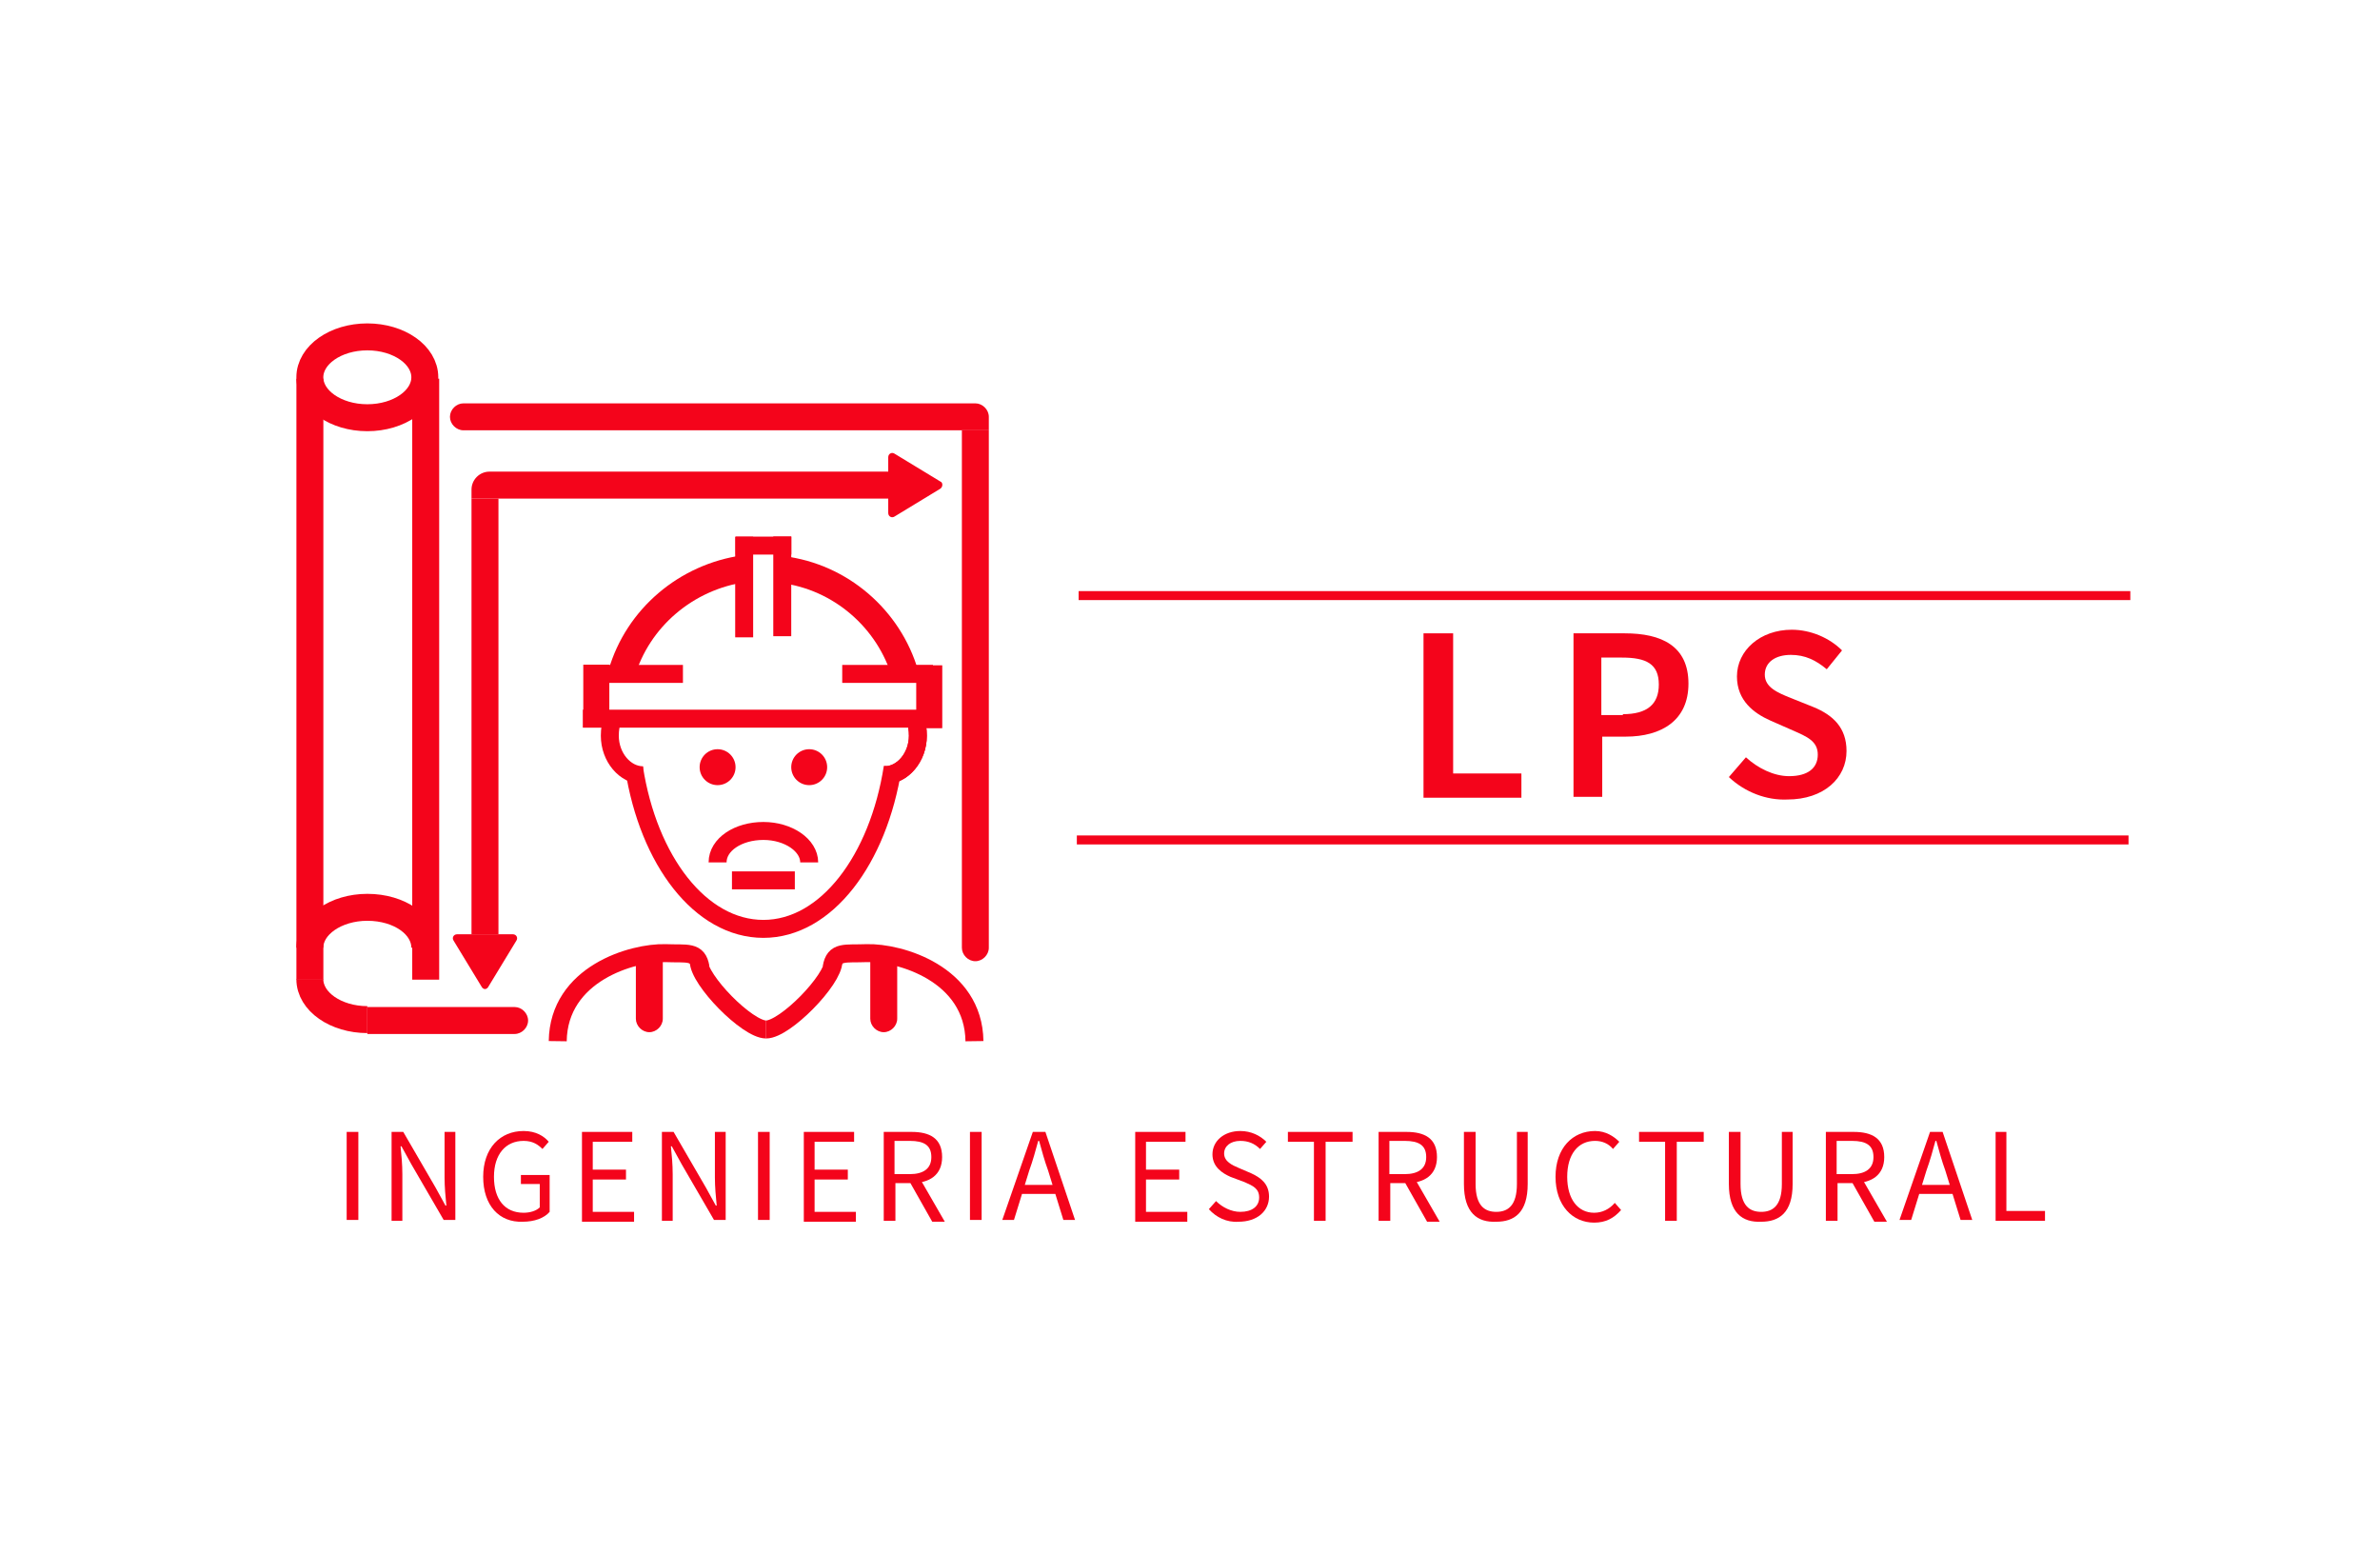
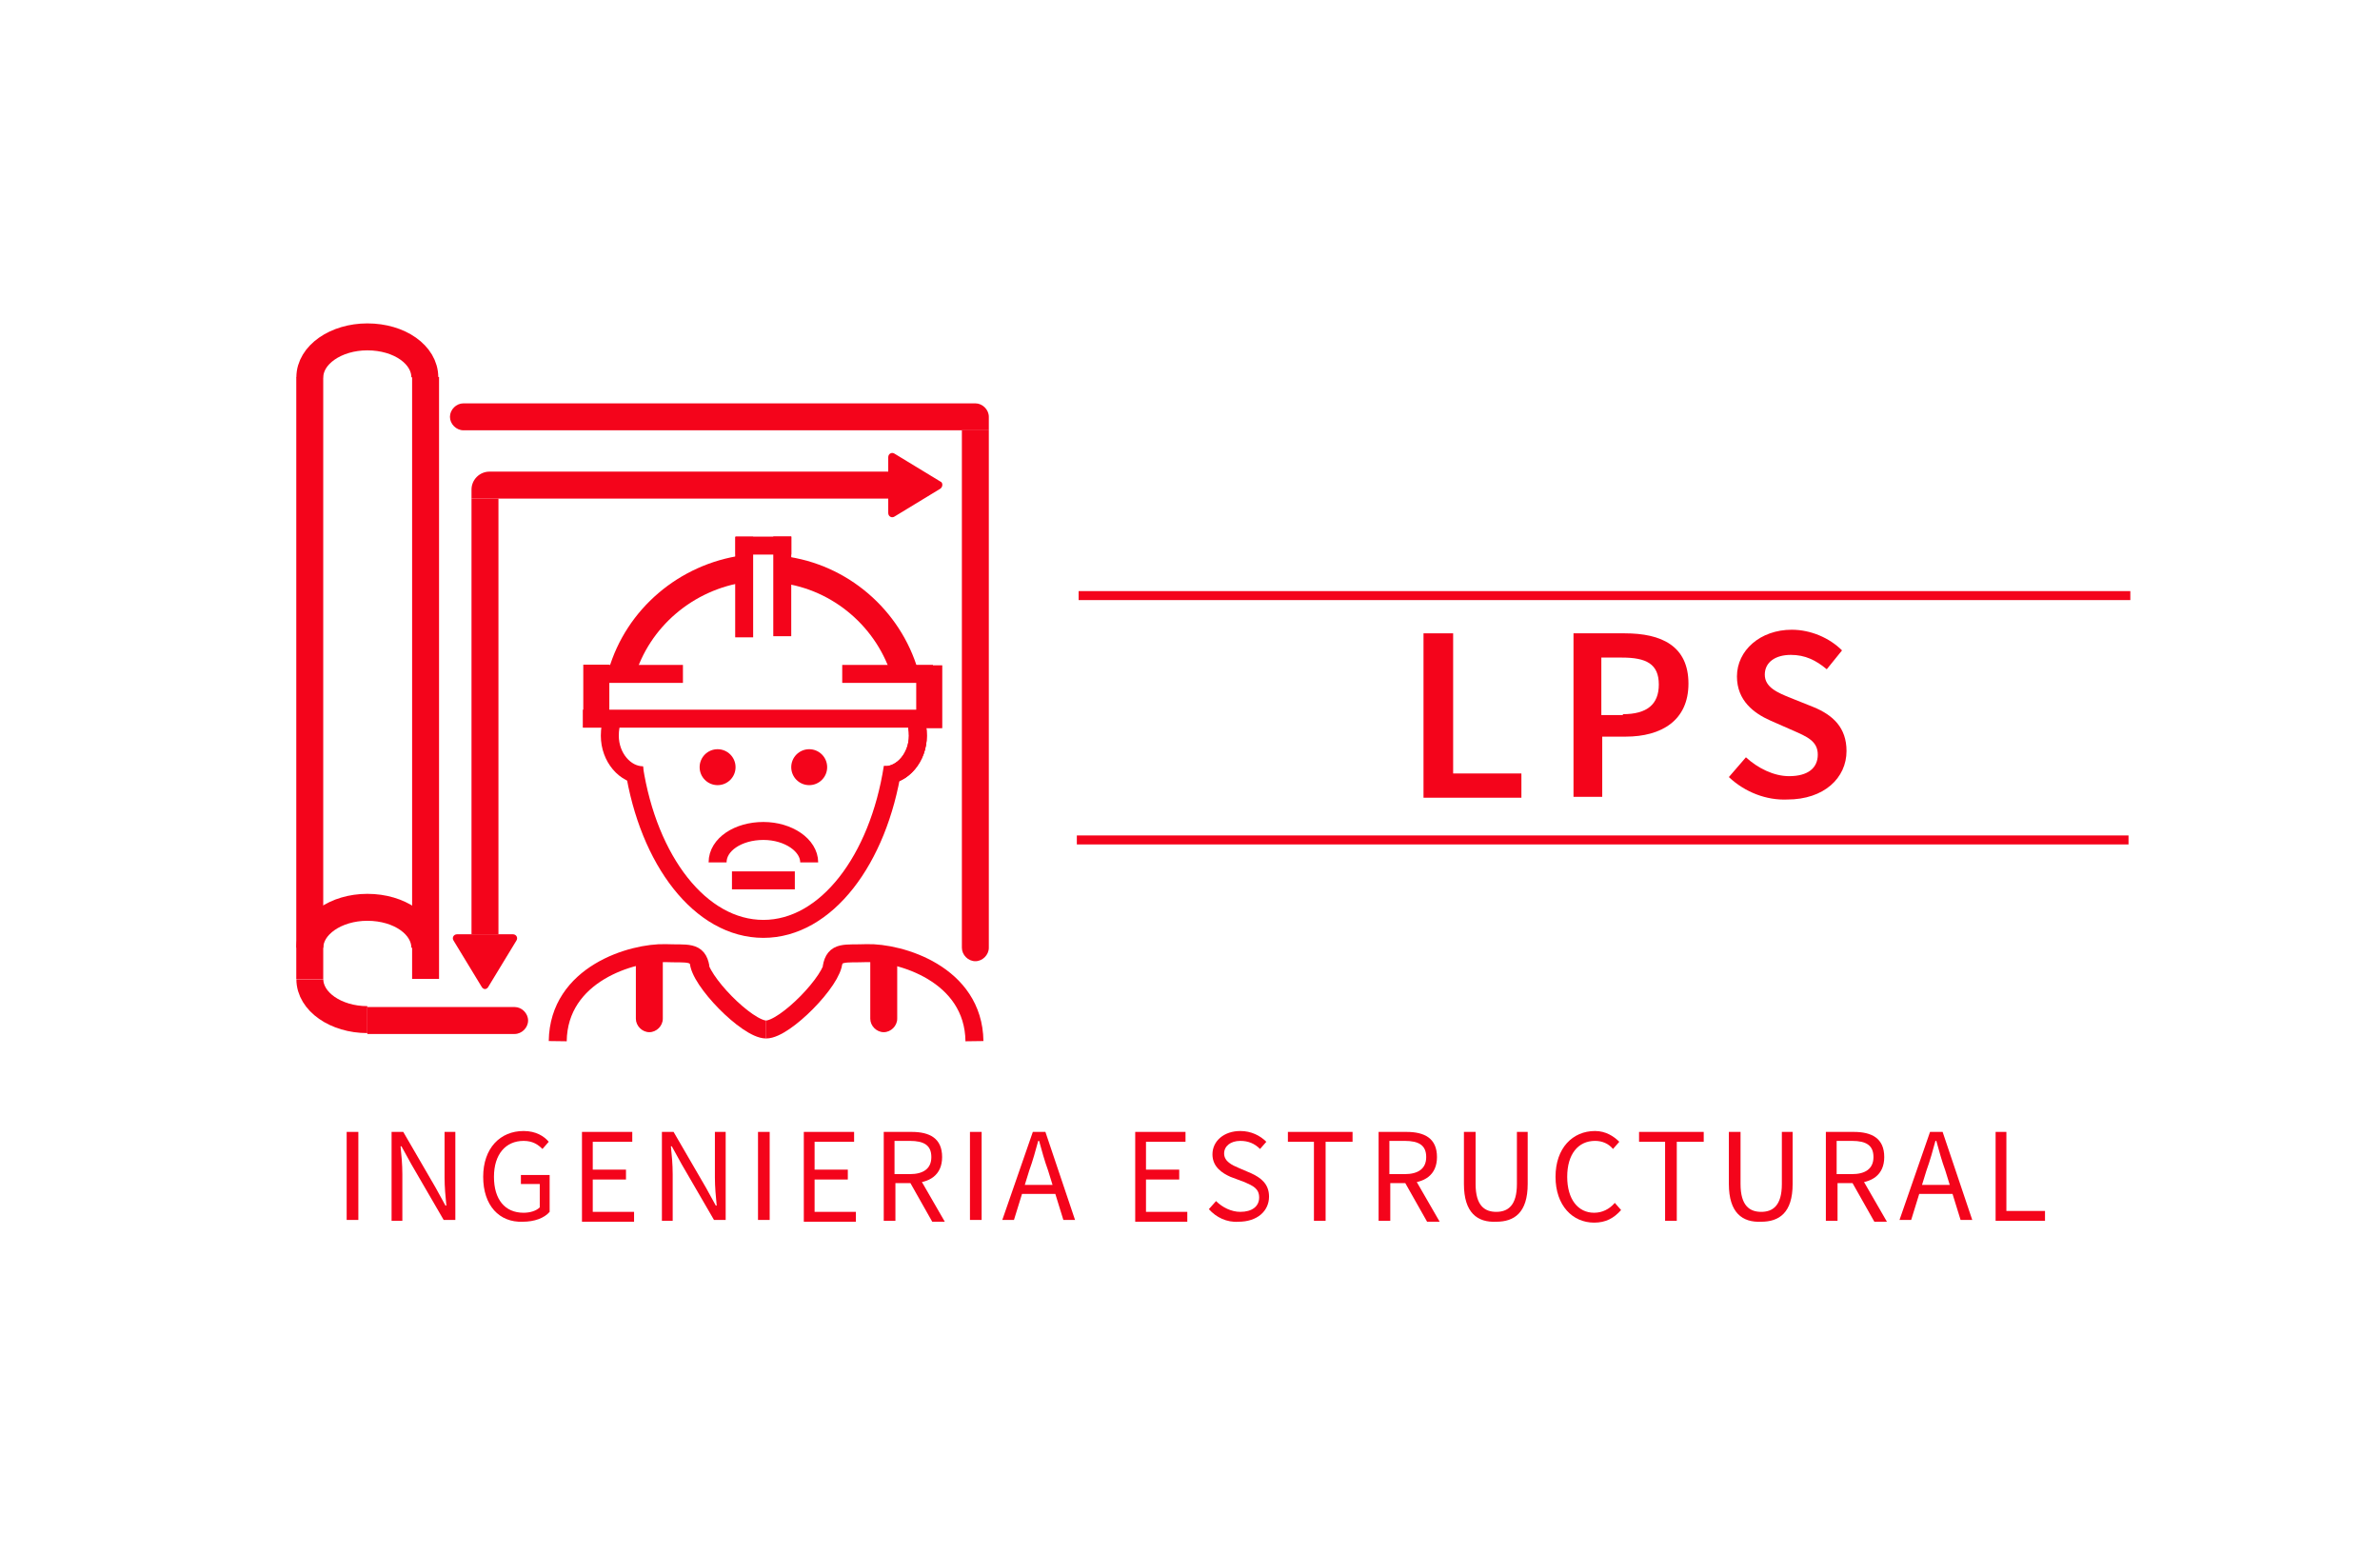
<svg xmlns="http://www.w3.org/2000/svg" version="1.1" id="Capa_1" x="0px" y="0px" viewBox="0 0 265 173" style="enable-background:new 0 0 265 173;" xml:space="preserve">
  <style type="text/css">
	.st0{fill:#F4041B;}
	.st1{fill:none;stroke:#F4041B;stroke-width:2;stroke-miterlimit:10;}
	.st2{fill:none;stroke:#F4041B;stroke-width:3;stroke-miterlimit:10;}
	.st3{fill:none;stroke:#000000;stroke-width:3;stroke-miterlimit:10;}
</style>
  <g>
    <g>
      <path class="st0" d="M38.6,126h1.3v9.8h-1.3V126z" />
      <path class="st0" d="M43.6,126h1.3l3.6,6.2l1.1,2h0.1c-0.1-1-0.2-2.1-0.2-3.1V126h1.2v9.8h-1.3l-3.6-6.2l-1.1-2h-0.1    c0.1,1,0.2,2,0.2,3.1v5.2h-1.2V126z" />
      <path class="st0" d="M53.8,131c0-3.2,1.9-5.1,4.5-5.1c1.4,0,2.3,0.6,2.8,1.2l-0.7,0.8c-0.5-0.5-1.1-0.9-2.1-0.9    c-2,0-3.3,1.5-3.3,4c0,2.5,1.2,4,3.3,4c0.7,0,1.4-0.2,1.8-0.6v-2.6h-2.1v-1h3.2v4.1c-0.6,0.7-1.7,1.1-3,1.1    C55.6,136.1,53.8,134.2,53.8,131z" />
      <path class="st0" d="M64.7,126h5.7v1.1h-4.4v3.1h3.7v1.1h-3.7v3.6h4.6v1.1h-5.8V126z" />
      <path class="st0" d="M73.7,126H75l3.6,6.2l1.1,2h0.1c-0.1-1-0.2-2.1-0.2-3.1V126h1.2v9.8h-1.3l-3.6-6.2l-1.1-2h-0.1    c0.1,1,0.2,2,0.2,3.1v5.2h-1.2V126z" />
      <path class="st0" d="M84.4,126h1.3v9.8h-1.3V126z" />
      <path class="st0" d="M89.4,126h5.7v1.1h-4.4v3.1h3.7v1.1h-3.7v3.6h4.6v1.1h-5.8V126z" />
      <path class="st0" d="M98.4,126h3.1c2,0,3.4,0.7,3.4,2.8c0,2-1.4,2.9-3.4,2.9h-1.8v4.2h-1.3V126z M101.3,130.7    c1.5,0,2.4-0.6,2.4-1.9c0-1.3-0.8-1.8-2.4-1.8h-1.7v3.7H101.3z M101.2,131.4l1-0.6l3,5.2h-1.4L101.2,131.4z" />
      <path class="st0" d="M108,126h1.3v9.8H108V126z" />
      <path class="st0" d="M115,126h1.4l3.3,9.8h-1.3l-1.7-5.5c-0.4-1.1-0.7-2.2-1-3.3h-0.1c-0.3,1.1-0.6,2.2-1,3.3l-1.7,5.5h-1.3    L115,126z M113.5,131.9h4.5v1h-4.5V131.9z" />
      <path class="st0" d="M126.3,126h5.7v1.1h-4.4v3.1h3.7v1.1h-3.7v3.6h4.6v1.1h-5.8V126z" />
      <path class="st0" d="M134.6,134.6l0.8-0.9c0.7,0.7,1.7,1.2,2.7,1.2c1.3,0,2.1-0.6,2.1-1.6c0-1-0.7-1.3-1.6-1.7L137,131    c-0.9-0.4-2-1.1-2-2.5c0-1.5,1.3-2.6,3.1-2.6c1.2,0,2.2,0.5,2.9,1.2l-0.7,0.8c-0.6-0.6-1.3-0.9-2.2-0.9c-1.1,0-1.8,0.6-1.8,1.4    c0,0.9,0.9,1.3,1.6,1.6l1.4,0.6c1.1,0.5,2,1.2,2,2.6c0,1.6-1.3,2.8-3.4,2.8C136.6,136.1,135.4,135.5,134.6,134.6z" />
      <path class="st0" d="M146.4,127.1h-3V126h7.2v1.1h-3v8.8h-1.3V127.1z" />
      <path class="st0" d="M153.5,126h3.1c2,0,3.4,0.7,3.4,2.8c0,2-1.4,2.9-3.4,2.9h-1.8v4.2h-1.3V126z M156.4,130.7    c1.5,0,2.4-0.6,2.4-1.9c0-1.3-0.8-1.8-2.4-1.8h-1.7v3.7H156.4z M156.3,131.4l1-0.6l3,5.2h-1.4L156.3,131.4z" />
      <path class="st0" d="M163,131.8V126h1.3v5.8c0,2.4,1,3.1,2.3,3.1c1.3,0,2.3-0.7,2.3-3.1V126h1.2v5.8c0,3.2-1.5,4.2-3.5,4.2    C164.5,136.1,163,135,163,131.8z" />
      <path class="st0" d="M173.2,131c0-3.2,1.9-5.1,4.4-5.1c1.2,0,2.1,0.6,2.7,1.2l-0.7,0.8c-0.5-0.6-1.2-0.9-2-0.9    c-1.9,0-3.1,1.5-3.1,4c0,2.5,1.2,4,3,4c0.9,0,1.7-0.4,2.3-1.1l0.7,0.8c-0.8,0.9-1.7,1.4-3,1.4C175.1,136.1,173.2,134.2,173.2,131z    " />
      <path class="st0" d="M185.5,127.1h-3V126h7.2v1.1h-3v8.8h-1.3V127.1z" />
      <path class="st0" d="M192.5,131.8V126h1.3v5.8c0,2.4,1,3.1,2.3,3.1c1.3,0,2.3-0.7,2.3-3.1V126h1.2v5.8c0,3.2-1.5,4.2-3.5,4.2    C194,136.1,192.5,135,192.5,131.8z" />
      <path class="st0" d="M203.3,126h3.1c2,0,3.4,0.7,3.4,2.8c0,2-1.4,2.9-3.4,2.9h-1.8v4.2h-1.3V126z M206.2,130.7    c1.5,0,2.4-0.6,2.4-1.9c0-1.3-0.8-1.8-2.4-1.8h-1.7v3.7H206.2z M206.1,131.4l1-0.6l3,5.2h-1.4L206.1,131.4z" />
      <path class="st0" d="M214.9,126h1.4l3.3,9.8h-1.3l-1.7-5.5c-0.4-1.1-0.7-2.2-1-3.3h-0.1c-0.3,1.1-0.6,2.2-1,3.3l-1.7,5.5h-1.3    L214.9,126z M213.3,131.9h4.5v1h-4.5V131.9z" />
      <path class="st0" d="M222.1,126h1.3v8.8h4.3v1.1h-5.5V126z" />
    </g>
  </g>
  <g id="LPS">
    <g>
      <g>
        <path class="st0" d="M158.6,70.5h3.2v15.6h7.6v2.7h-10.9V70.5z" />
        <path class="st0" d="M175.1,70.5h5.8c4.1,0,7.1,1.4,7.1,5.6c0,4.1-3,5.9-7,5.9h-2.6v6.7h-3.2V70.5z M180.7,79.5     c2.7,0,4-1.1,4-3.3c0-2.3-1.4-3-4.1-3h-2.3v6.4H180.7z" />
        <path class="st0" d="M192.5,86.5l1.9-2.2c1.3,1.2,3.1,2.1,4.8,2.1c2.1,0,3.2-0.9,3.2-2.4c0-1.5-1.2-2-2.8-2.7l-2.5-1.1     c-1.8-0.8-3.7-2.2-3.7-4.9c0-2.9,2.6-5.2,6.1-5.2c2.1,0,4.2,0.9,5.6,2.3l-1.7,2.1c-1.2-1-2.4-1.6-4-1.6c-1.7,0-2.9,0.8-2.9,2.2     c0,1.4,1.4,2,2.9,2.6l2.5,1c2.2,0.9,3.7,2.3,3.7,4.9c0,3-2.5,5.4-6.6,5.4C196.7,89.1,194.3,88.2,192.5,86.5z" />
      </g>
    </g>
    <rect x="119.9" y="93" class="st0" width="117.1" height="1" />
    <rect x="120.1" y="65.8" class="st0" width="117.1" height="1" />
  </g>
  <g id="Esquina">
    <path class="st0" d="M110.1,47.9H51.6c-0.8,0-1.5-0.7-1.5-1.5v0c0-0.8,0.7-1.5,1.5-1.5h57c0.8,0,1.5,0.7,1.5,1.5V47.9z" />
    <path class="st0" d="M108.6,107L108.6,107c-0.8,0-1.5-0.7-1.5-1.5V47.9h3v57.6C110.1,106.3,109.4,107,108.6,107z" />
  </g>
  <g id="Flechas">
    <path class="st0" d="M99,55.5H52.5v-1c0-1.1,0.9-2,2-2H99V55.5z" />
    <rect x="52.5" y="55.5" class="st0" width="3" height="48.5" />
    <path class="st0" d="M53.6,109.8l-3.1-5.1c-0.2-0.3,0-0.7,0.4-0.7h6.2c0.4,0,0.6,0.4,0.4,0.7l-3.1,5.1   C54.2,110.2,53.8,110.2,53.6,109.8z" />
    <path class="st0" d="M104.7,54.4l-5.1,3.1c-0.3,0.2-0.7,0-0.7-0.4l0-6.2c0-0.4,0.4-0.6,0.7-0.4l5.1,3.1   C105,53.7,105,54.2,104.7,54.4z" />
  </g>
  <g id="Camisa">
    <path class="st1" d="M85.3,114.6c2.1,0,7.5-5.5,7.5-7.6" />
    <path class="st1" d="M92.6,107.7c0.3-1.9,1.5-1.5,3.9-1.6c3.7-0.1,11.9,2.3,12,9.8" />
    <path class="st0" d="M99.9,106.9h-3v6.5c0,0.8,0.7,1.5,1.5,1.5h0c0.8,0,1.5-0.7,1.5-1.5V106.9z" />
    <path class="st1" d="M85.3,114.6c-2.1,0-7.5-5.5-7.5-7.6" />
    <path class="st1" d="M78,107.7c-0.3-1.9-1.5-1.5-3.9-1.6c-3.7-0.1-11.9,2.3-12,9.8" />
    <path class="st0" d="M70.8,106.9h3v6.5c0,0.8-0.7,1.5-1.5,1.5h0c-0.8,0-1.5-0.7-1.5-1.5V106.9z" />
  </g>
  <g id="Plano">
    <path class="st0" d="M40.9,112.1h16.4c0.8,0,1.5,0.7,1.5,1.5l0,0c0,0.8-0.7,1.5-1.5,1.5H40.9V112.1z" />
-     <rect x="1" y="74.1" transform="matrix(9.397433e-12 -1 1 9.397433e-12 -41.0954 110.0558)" class="st0" width="66.9" height="3" />
-     <rect x="13.9" y="74.1" transform="matrix(9.397433e-12 -1 1 9.397433e-12 -28.1994 122.9519)" class="st0" width="66.9" height="3" />
-     <ellipse class="st2" cx="40.9" cy="42" rx="6.4" ry="4.5" />
+     <rect x="1" y="74" transform="matrix(9.373453e-12 -1 1 9.373453e-12 -41.01 109.9704)" class="st0" width="67" height="3" />
+     <rect x="13.9" y="74" transform="matrix(9.373453e-12 -1 1 9.373453e-12 -28.114 122.8665)" class="st0" width="67" height="3" />
+     <path class="st2" d="M34.5,42c0-2.5,2.9-4.5,6.4-4.5c3.6,0,6.4,2,6.4,4.5" />
    <path class="st2" d="M34.5,105.5c0-2.5,2.9-4.5,6.4-4.5c3.6,0,6.4,2,6.4,4.5" />
    <path class="st2" d="M47.4,109" />
    <path class="st2" d="M34.5,109c0,2.5,2.9,4.5,6.4,4.5" />
  </g>
  <g>
    <g id="Cabeza">
      <rect x="64.9" y="79" class="st0" width="39.9" height="2" />
      <rect x="77.3" y="64.3" transform="matrix(6.123234e-17 -1 1 6.123234e-17 17.5592 148.2461)" class="st0" width="11.2" height="2" />
      <rect x="66" y="74" transform="matrix(-1 -1.224647e-16 1.224647e-16 -1 142.0413 150.0176)" class="st0" width="10.1" height="2" />
      <rect x="93.9" y="74" transform="matrix(-1 -1.224647e-16 1.224647e-16 -1 197.7771 150.0176)" class="st0" width="10.1" height="2" />
      <rect x="62.9" y="76.1" transform="matrix(6.123234e-17 -1 1 6.123234e-17 -11.1549 143.8887)" class="st0" width="7" height="2.9" />
      <rect x="99.9" y="76.1" transform="matrix(6.123234e-17 -1 1 6.123234e-17 25.9166 180.9602)" class="st0" width="7" height="2.9" />
      <rect x="81.6" y="64.3" transform="matrix(6.123234e-17 -1 1 6.123234e-17 21.8005 152.4206)" class="st0" width="11.1" height="2" />
      <rect x="81.9" y="59.8" transform="matrix(-1 -1.224647e-16 1.224647e-16 -1 170.0132 121.5344)" class="st0" width="6.2" height="2" />
      <path id="Casco_00000109720264922391494850000010611696753801892992_" class="st3" d="M101.5,79.7" />
      <path id="Casco_00000183941940722601106810000003781886217965628588_" class="st2" d="M87.1,63.4c6.5,0.8,11.9,5.5,13.7,11.7" />
      <path id="Casco_00000168080012356542895240000000065648453073913502_" class="st2" d="M69.2,75c1.8-6.2,7.2-10.8,13.7-11.7" />
      <path id="Casco_00000070799381787499605560000006936030831293990829_" class="st3" d="M69.2,75" />
      <path id="Casco_00000121242585161660873660000008153033558819314869_" class="st3" d="M68.5,79.7" />
      <circle class="st0" cx="90.1" cy="85.4" r="2" />
      <circle class="st0" cx="79.9" cy="85.4" r="2" />
      <path class="st1" d="M79.9,96c0-2,2.3-3.5,5.1-3.5s5.1,1.6,5.1,3.5" />
      <rect x="81.5" y="97" class="st0" width="7" height="2" />
      <path class="st1" d="M99.4,85.4C97.8,95.7,92,103.4,85,103.4s-12.8-7.6-14.4-17.9" />
    </g>
    <path class="st1" d="M98.5,86.3c2,0,3.7-2,3.7-4.4c0-0.7-0.1-1.3-0.3-1.8" />
    <path class="st1" d="M98.5,86.3c2,0,3.7-2,3.7-4.4c0-0.7-0.1-1.3-0.3-1.8" />
    <path class="st1" d="M71.6,86.3c-2,0-3.7-2-3.7-4.4c0-0.7,0.1-1.3,0.3-1.8" />
  </g>
</svg>
